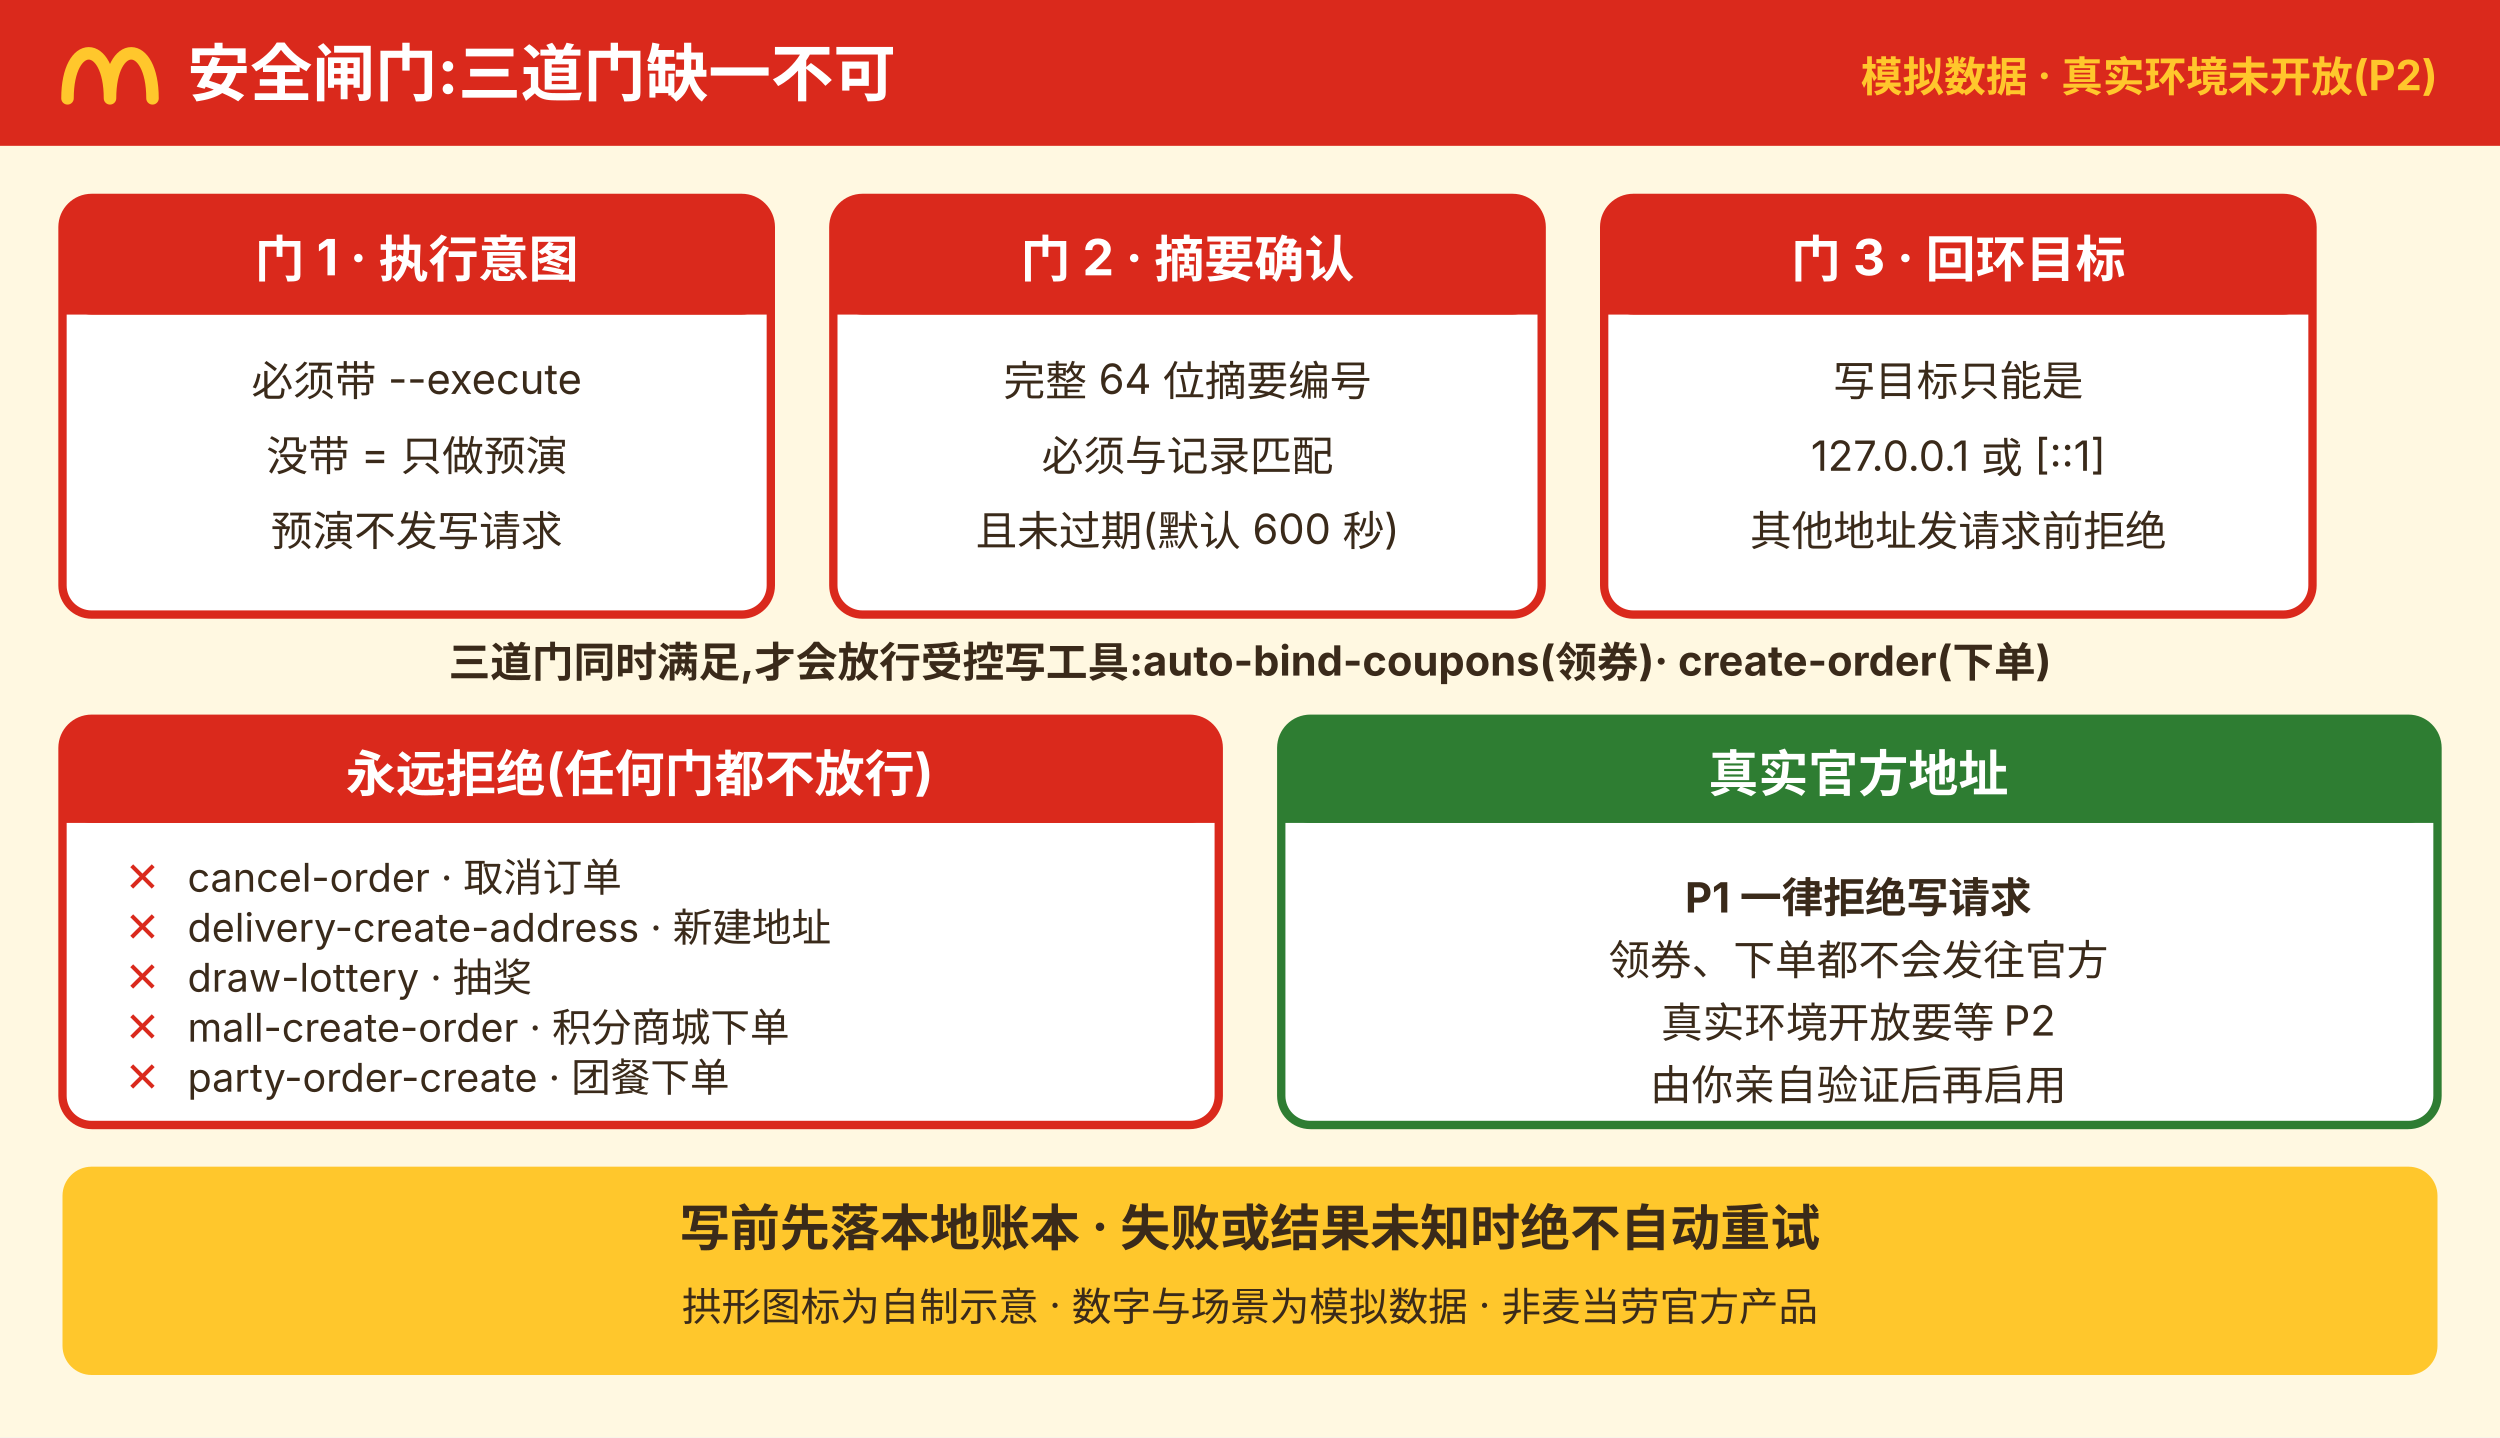
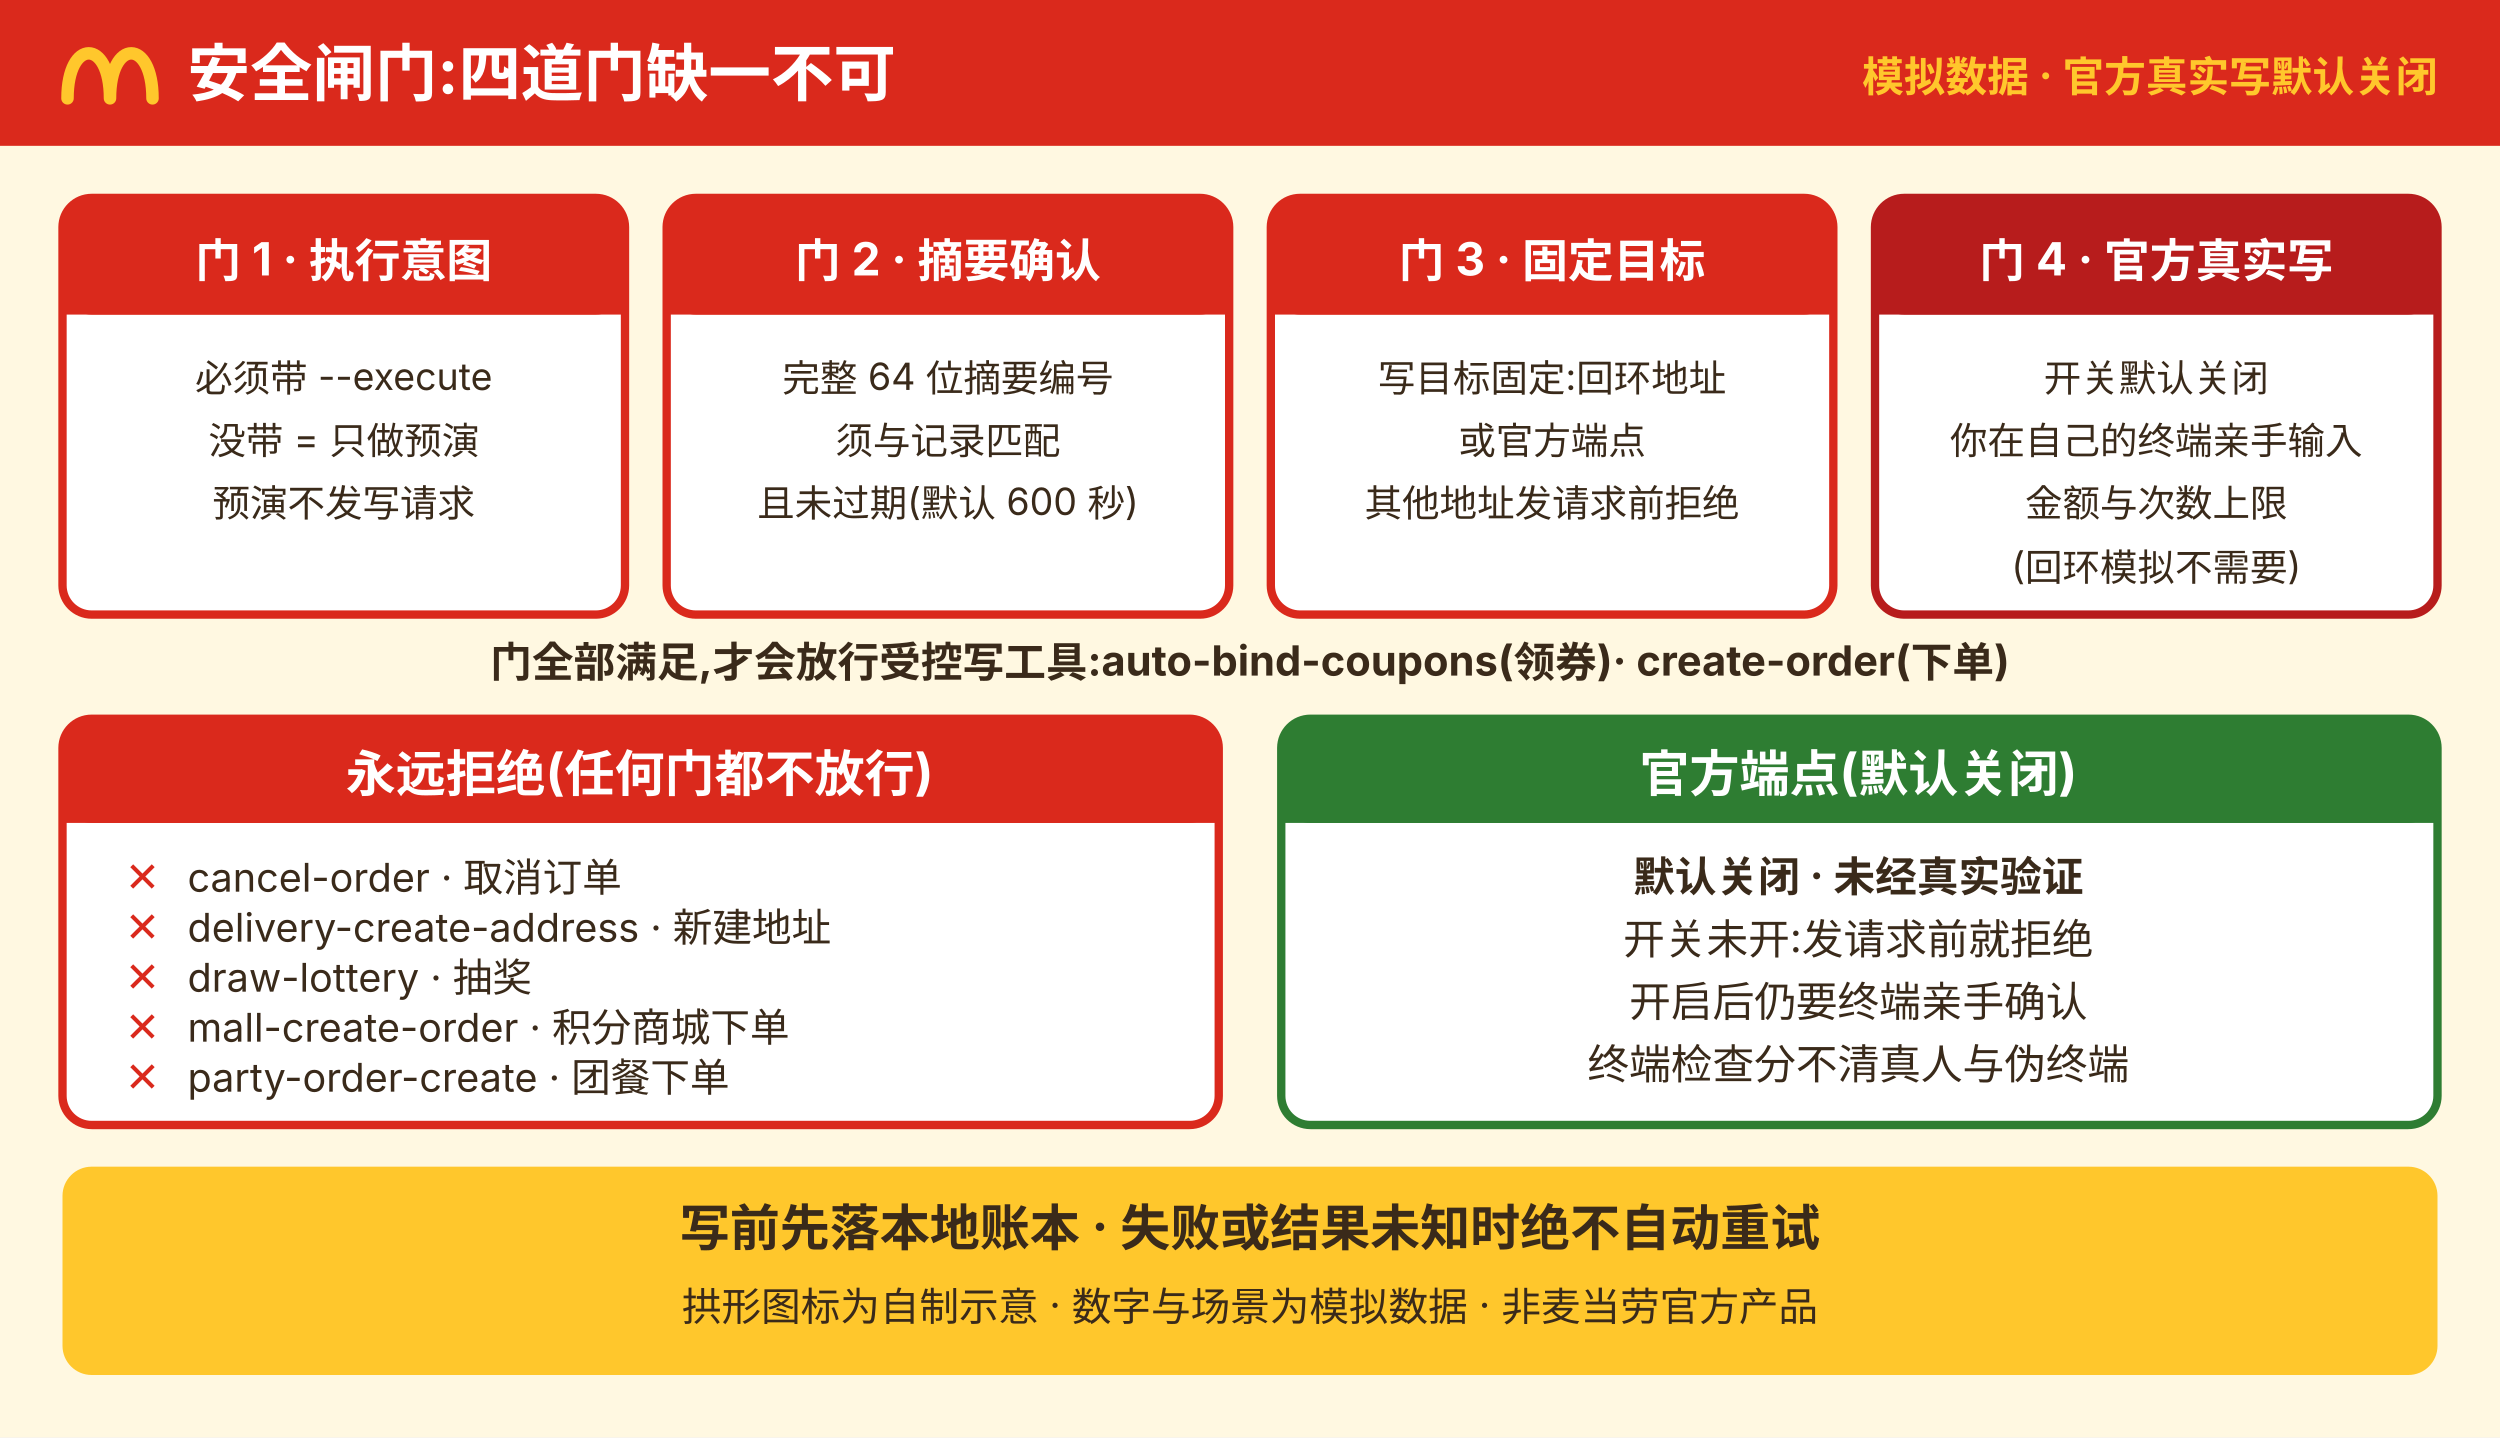
<svg xmlns="http://www.w3.org/2000/svg" viewBox="0 0 1200 690" width="1200" height="690" role="img" aria-labelledby="sg-t sg-d">
  <style>text{font-family:-apple-system,'PingFang SC','Microsoft YaHei',sans-serif} text:not([fill]){fill:#3A2A1A} .m{font-family:Menlo,Consolas,'PingFang SC','Microsoft YaHei',monospace}</style>
  <rect width="1200" height="690" fill="#FFF8E1" />
  <rect x="0" y="0" width="1200" height="70" fill="#DA291C" />
  <g transform="translate(24,10) scale(0.6)">
    <rect width="96" height="80" rx="16" fill="#DA291C" />
    <path d="M14 62 C14 14 48 14 48 62 C48 14 82 14 82 62" fill="none" stroke="#FFC72C" stroke-width="10" stroke-linecap="round" stroke-linejoin="round" />
  </g>
-   <text x="90" y="46" font-size="30" text-anchor="start" font-weight="bold" fill="#FFFFFF">安全闸门:三道门缺一不可</text>
-   <text x="1170" y="44" font-size="20" text-anchor="end" fill="#FFC72C" font-weight="bold">模拟数据 · 真实环境未开放(P2)</text>
-   <rect x="30" y="95" width="340" height="200" rx="14" fill="#FFFFFF" stroke="#DA291C" stroke-width="4" />
-   <rect x="30" y="95" width="340" height="56" rx="14" fill="#DA291C" />
-   <rect x="30" y="135" width="340" height="16" fill="#DA291C" />
-   <text x="200" y="133" font-size="24" text-anchor="middle" font-weight="bold" fill="#FFFFFF">门 1 · 执行意图</text>
-   <text x="200" y="190" font-size="20" text-anchor="middle" font-weight="normal">必须带 --execute</text>
-   <text x="200" y="226" font-size="20" text-anchor="middle" font-weight="normal">没带 = 只做预演</text>
-   <text x="200" y="262" font-size="20" text-anchor="middle" font-weight="normal">预演不发写请求</text>
-   <rect x="400" y="95" width="340" height="200" rx="14" fill="#FFFFFF" stroke="#DA291C" stroke-width="4" />
-   <rect x="400" y="95" width="340" height="56" rx="14" fill="#DA291C" />
-   <rect x="400" y="135" width="340" height="16" fill="#DA291C" />
-   <text x="570" y="133" font-size="24" text-anchor="middle" font-weight="bold" fill="#FFFFFF">门 2 · 摘要确认</text>
-   <text x="570" y="190" font-size="20" text-anchor="middle" font-weight="normal">完整 64 位摘要编号</text>
-   <text x="570" y="226" font-size="20" text-anchor="middle" font-weight="normal">必须与记录匹配</text>
-   <text x="570" y="262" font-size="20" text-anchor="middle" font-weight="normal">且未过期(默认 600 秒)</text>
-   <rect x="770" y="95" width="340" height="200" rx="14" fill="#FFFFFF" stroke="#DA291C" stroke-width="4" />
-   <rect x="770" y="95" width="340" height="56" rx="14" fill="#DA291C" />
-   <rect x="770" y="135" width="340" height="16" fill="#DA291C" />
-   <text x="940" y="133" font-size="24" text-anchor="middle" font-weight="bold" fill="#FFFFFF">门 3 · 回环目标</text>
-   <text x="940" y="190" font-size="20" text-anchor="middle" font-weight="normal">写目标只能是</text>
-   <text x="940" y="226" font-size="20" text-anchor="middle" font-weight="normal">127.0.0.1 或 [::1]</text>
-   <text x="940" y="262" font-size="20" text-anchor="middle" font-weight="normal">其他地址发请求前拒绝</text>
-   <text x="600" y="325" font-size="20" text-anchor="middle" font-weight="bold">三道门同时满足,才会放行受控写工具:auto-bind-coupons(领券)· create-order(下单)</text>
+   <text x="90" y="46" font-size="30" text-anchor="start" font-weight="bold" fill="#FFFFFF">安全闸门:四道门缺一不可</text>
+   <text x="1170" y="44" font-size="20" text-anchor="end" fill="#FFC72C" font-weight="bold">模拟数据 · 官方真实写默认关闭</text>
+   <rect x="30" y="95" width="270" height="200" rx="14" fill="#FFFFFF" stroke="#DA291C" stroke-width="4" />
+   <rect x="30" y="95" width="270" height="56" rx="14" fill="#DA291C" />
+   <rect x="30" y="135" width="270" height="16" fill="#DA291C" />
+   <text x="165" y="133" font-size="22" text-anchor="middle" font-weight="bold" fill="#FFFFFF">门 1 · 执行意图</text>
+   <text x="165" y="188" font-size="18" text-anchor="middle" font-weight="normal">必须带 --execute</text>
+   <text x="165" y="218" font-size="18" text-anchor="middle" font-weight="normal">没带 = 只做预演</text>
+   <text x="165" y="248" font-size="18" text-anchor="middle" font-weight="normal">预演不发写请求</text>
+   <rect x="320" y="95" width="270" height="200" rx="14" fill="#FFFFFF" stroke="#DA291C" stroke-width="4" />
+   <rect x="320" y="95" width="270" height="56" rx="14" fill="#DA291C" />
+   <rect x="320" y="135" width="270" height="16" fill="#DA291C" />
+   <text x="455" y="133" font-size="22" text-anchor="middle" font-weight="bold" fill="#FFFFFF">门 2 · 摘要确认</text>
+   <text x="455" y="188" font-size="18" text-anchor="middle" font-weight="normal">完整 64 位摘要编号</text>
+   <text x="455" y="218" font-size="18" text-anchor="middle" font-weight="normal">须与记录匹配</text>
+   <text x="455" y="248" font-size="18" text-anchor="middle" font-weight="normal">且未过期(默认 600 秒)</text>
+   <rect x="610" y="95" width="270" height="200" rx="14" fill="#FFFFFF" stroke="#DA291C" stroke-width="4" />
+   <rect x="610" y="95" width="270" height="56" rx="14" fill="#DA291C" />
+   <rect x="610" y="135" width="270" height="16" fill="#DA291C" />
+   <text x="745" y="133" font-size="22" text-anchor="middle" font-weight="bold" fill="#FFFFFF">门 3 · 固定目标</text>
+   <text x="745" y="188" font-size="18" text-anchor="middle" font-weight="normal">写目标固定:回环地址</text>
+   <text x="745" y="218" font-size="18" text-anchor="middle" font-weight="normal">或官方端点</text>
+   <text x="745" y="248" font-size="18" text-anchor="middle" font-weight="normal">其他地址发请求前拒绝</text>
+   <rect x="900" y="95" width="270" height="200" rx="14" fill="#FFFFFF" stroke="#B71C1C" stroke-width="4" />
+   <rect x="900" y="95" width="270" height="56" rx="14" fill="#B71C1C" />
+   <rect x="900" y="135" width="270" height="16" fill="#B71C1C" />
+   <text x="1035" y="133" font-size="22" text-anchor="middle" font-weight="bold" fill="#FFFFFF">门 4 · 官方真实写</text>
+   <text x="1035" y="188" font-size="18" text-anchor="middle" font-weight="normal">开关默认关闭</text>
+   <text x="1035" y="218" font-size="18" text-anchor="middle" font-weight="normal">你在自己的终端亲手输入</text>
+   <text x="1035" y="248" font-size="18" text-anchor="middle" font-weight="normal">金额与次数上限</text>
+   <text x="1035" y="278" font-size="18" text-anchor="middle" font-weight="normal">(回环模拟不需要)</text>
+   <text x="600" y="325" font-size="20" text-anchor="middle" font-weight="bold">门全部满足,才会放行受控写工具:auto-bind-coupons(领券)· create-order(下单)</text>
  <rect x="30" y="345" width="555" height="195" rx="14" fill="#FFFFFF" stroke="#DA291C" stroke-width="4" />
  <rect x="30" y="345" width="555" height="50" rx="14" fill="#DA291C" />
  <rect x="30" y="380" width="555" height="15" fill="#DA291C" />
  <text x="307" y="380" font-size="24" text-anchor="middle" font-weight="bold" fill="#FFFFFF">永远拒绝(任何门都不放行)</text>
  <text x="60" y="428" font-size="20" text-anchor="start" font-weight="bold" fill="#DA291C">✕</text>
  <text x="90" y="428" font-size="19" text-anchor="start" font-weight="normal">cancel-order · 取消订单</text>
  <text x="60" y="452" font-size="20" text-anchor="start" font-weight="bold" fill="#DA291C">✕</text>
  <text x="90" y="452" font-size="19" text-anchor="start" font-weight="normal">delivery-create-address · 新建地址</text>
  <text x="60" y="476" font-size="20" text-anchor="start" font-weight="bold" fill="#DA291C">✕</text>
  <text x="90" y="476" font-size="19" text-anchor="start" font-weight="normal">draw-lottery · 抽奖</text>
  <text x="60" y="500" font-size="20" text-anchor="start" font-weight="bold" fill="#DA291C">✕</text>
  <text x="90" y="500" font-size="19" text-anchor="start" font-weight="normal">mall-create-order · 积分商城下单</text>
  <text x="60" y="524" font-size="20" text-anchor="start" font-weight="bold" fill="#DA291C">✕</text>
  <text x="90" y="524" font-size="19" text-anchor="start" font-weight="normal">party-order-create · 团餐下单</text>
  <rect x="615" y="345" width="555" height="195" rx="14" fill="#FFFFFF" stroke="#2E7D32" stroke-width="4" />
  <rect x="615" y="345" width="555" height="50" rx="14" fill="#2E7D32" />
  <rect x="615" y="380" width="555" height="15" fill="#2E7D32" />
-   <text x="892" y="380" font-size="24" text-anchor="middle" font-weight="bold" fill="#FFFFFF">真实官方地址</text>
-   <text x="892" y="438" font-size="20" text-anchor="middle" font-weight="bold">P1 一律拒绝写请求</text>
-   <text x="892" y="468" font-size="20" text-anchor="middle" font-weight="normal">领券、下单都不会发往官方</text>
-   <text x="892" y="498" font-size="20" text-anchor="middle" font-weight="normal">真实环境开放要等 P2</text>
-   <text x="892" y="528" font-size="20" text-anchor="middle" font-weight="normal">由你亲自验证后再启用</text>
+   <text x="892" y="380" font-size="24" text-anchor="middle" font-weight="bold" fill="#FFFFFF">官方端点(默认关闭)</text>
+   <text x="892" y="428" font-size="20" text-anchor="middle" font-weight="bold">默认关闭 · 未经真实验证</text>
+   <text x="892" y="458" font-size="20" text-anchor="middle" font-weight="normal">开关未开:发请求前就拒绝</text>
+   <text x="892" y="488" font-size="20" text-anchor="middle" font-weight="normal">开启后仍要终端亲手确认</text>
+   <text x="892" y="518" font-size="20" text-anchor="middle" font-weight="normal">终端检查分不清真人与伪终端</text>
  <rect x="30" y="560" width="1140" height="100" rx="14" fill="#FFC72C" />
  <text x="600" y="598" font-size="24" text-anchor="middle" font-weight="bold">写前先落本地账本 · 失败或结果未知时绝不自动重试</text>
  <text x="600" y="634" font-size="19" text-anchor="middle" font-weight="normal">拱形图标为自制示意 · 数字与场景为模拟数据 · 非麦当劳官方产品</text>
</svg>
